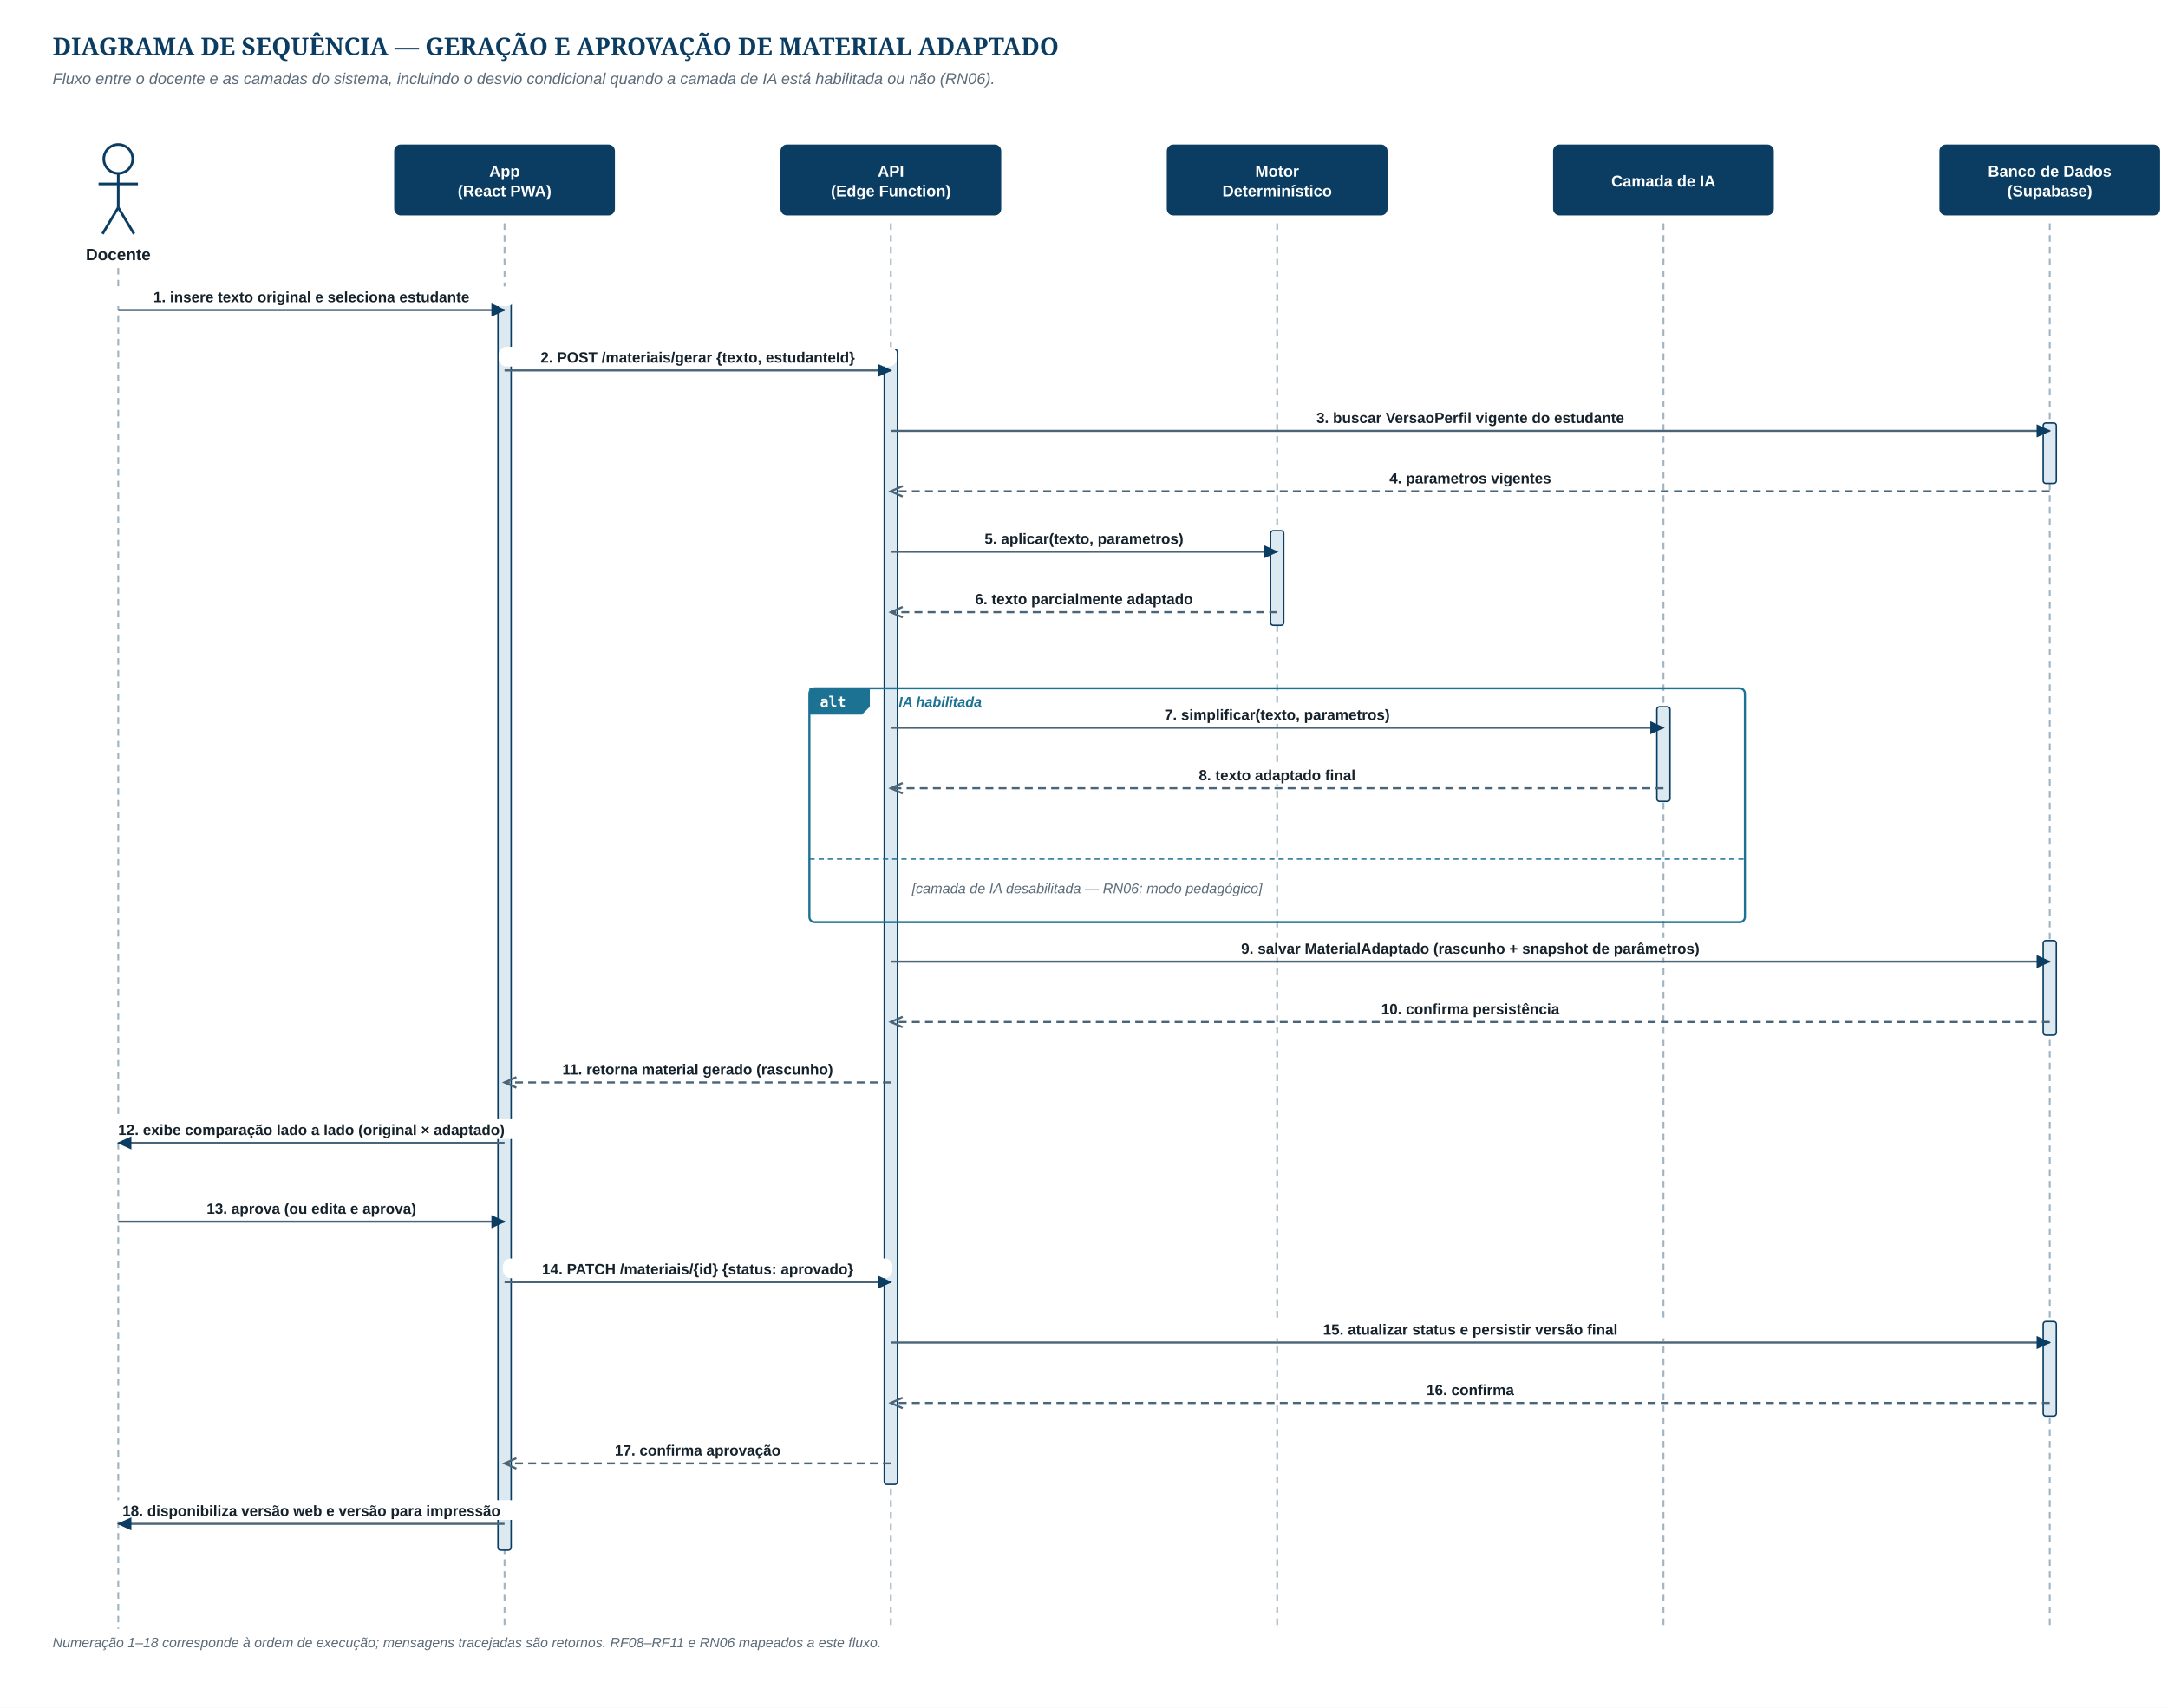
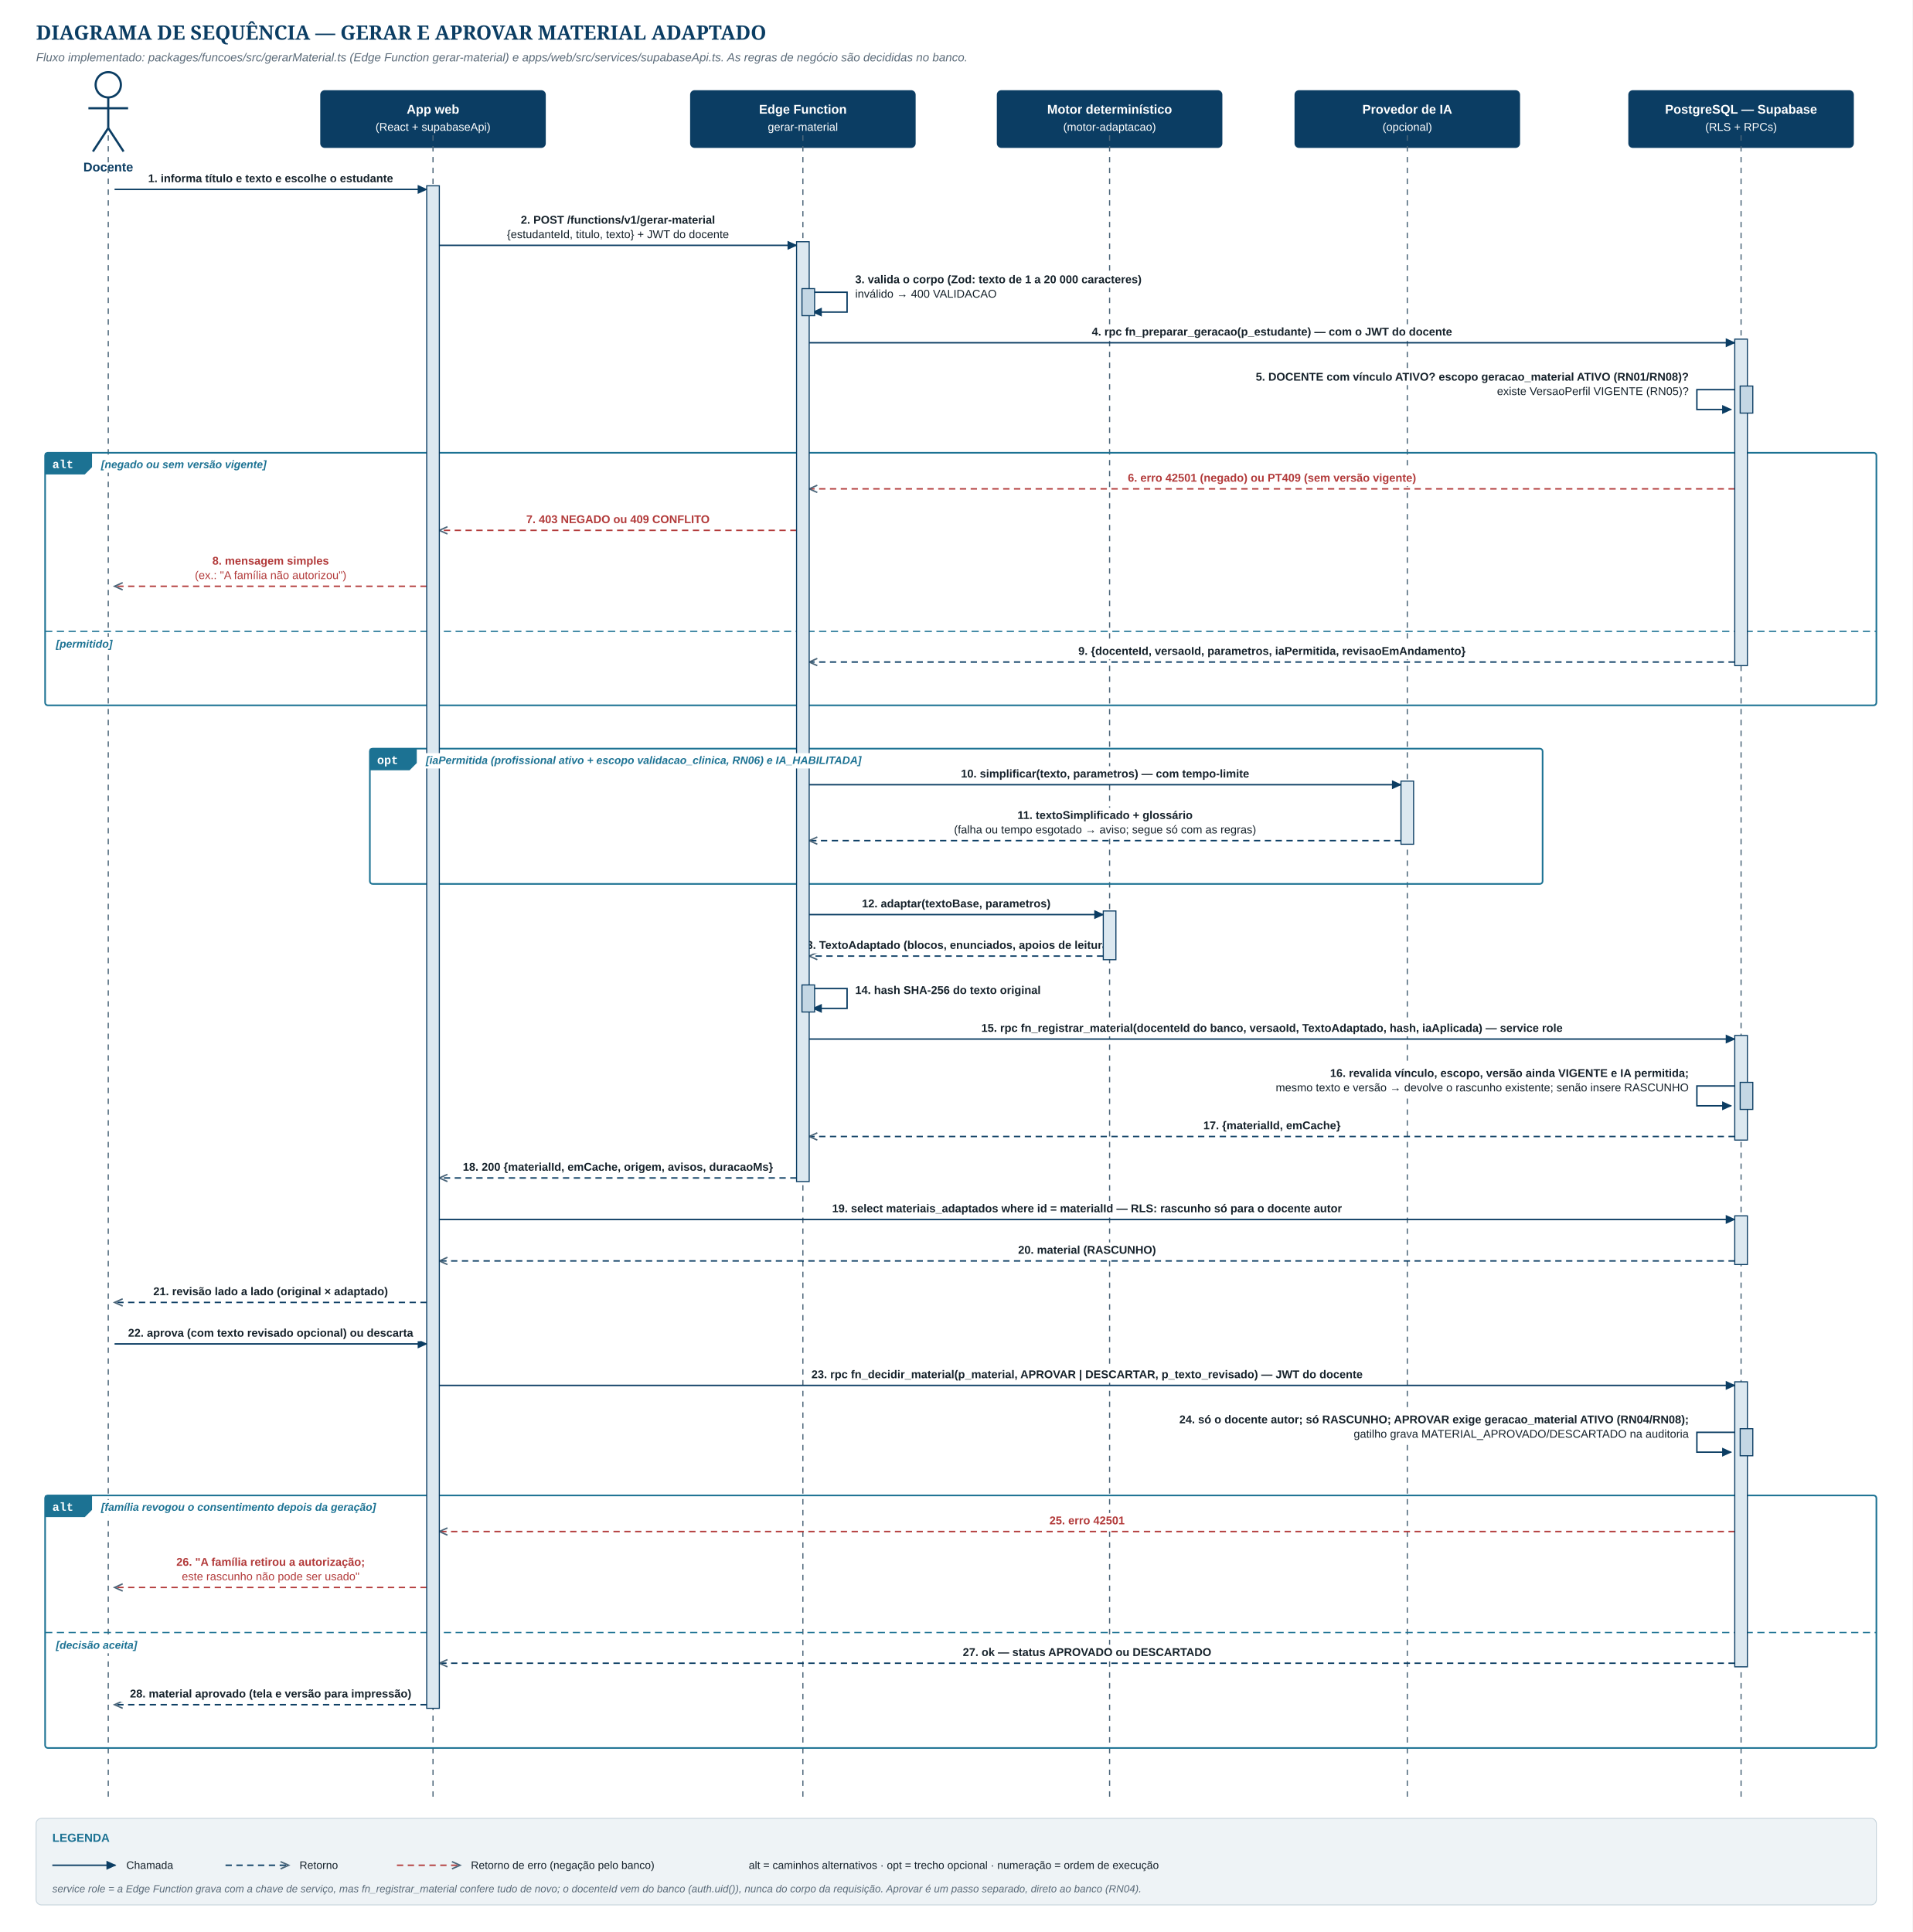
- <svg xmlns="http://www.w3.org/2000/svg" viewBox="0 0 1650 1300" width="1650" height="1300" font-family="Calibri, Arial, sans-serif">
-   <rect x="0" y="0" width="1650" height="1300" fill="#FFFFFF" />
+ <svg xmlns="http://www.w3.org/2000/svg" viewBox="0 0 2120 2142" width="2120" height="2142" font-family="Calibri, Arial, sans-serif">
+   <rect x="0" y="0" width="2120" height="2142" fill="#FFFFFF" />
  <defs>
-     <marker id="arrowOpen" markerWidth="12" markerHeight="10" refX="10" refY="5" orient="auto" markerUnits="userSpaceOnUse">
+     <marker id="setaAberta" markerWidth="12" markerHeight="10" refX="10" refY="5" orient="auto" markerUnits="userSpaceOnUse">
      <path d="M1,1 L10,5 L1,9" fill="none" stroke="#4A6478" stroke-width="1.6" />
    </marker>
-     <marker id="arrowOpenTeal" markerWidth="12" markerHeight="10" refX="10" refY="5" orient="auto" markerUnits="userSpaceOnUse">
+     <marker id="setaAbertaVerde" markerWidth="12" markerHeight="10" refX="10" refY="5" orient="auto" markerUnits="userSpaceOnUse">
      <path d="M1,1 L10,5 L1,9" fill="none" stroke="#1C7293" stroke-width="1.8" />
    </marker>
-     <marker id="arrowFilled" markerWidth="14" markerHeight="12" refX="11" refY="6" orient="auto" markerUnits="userSpaceOnUse">
+     <marker id="setaAbertaLaranja" markerWidth="12" markerHeight="10" refX="10" refY="5" orient="auto" markerUnits="userSpaceOnUse">
+       <path d="M1,1 L10,5 L1,9" fill="none" stroke="#E8A33D" stroke-width="1.8" />
+     </marker>
+     <marker id="setaCheia" markerWidth="14" markerHeight="12" refX="11" refY="6" orient="auto" markerUnits="userSpaceOnUse">
      <path d="M1,1 L12,6 L1,11 Z" fill="#0B3D63" />
    </marker>
-     <marker id="arrowFilledWhite" markerWidth="14" markerHeight="12" refX="11" refY="6" orient="auto" markerUnits="userSpaceOnUse">
-       <path d="M1,1 L12,6 L1,11 Z" fill="#FFFFFF" />
-     </marker>
-     <marker id="diamondFilled" markerWidth="18" markerHeight="12" refX="16" refY="6" orient="auto" markerUnits="userSpaceOnUse">
-       <path d="M1,6 L9,1 L17,6 L9,11 Z" fill="#0B3D63" />
+     <marker id="setaCheiaVermelha" markerWidth="14" markerHeight="12" refX="11" refY="6" orient="auto" markerUnits="userSpaceOnUse">
+       <path d="M1,1 L12,6 L1,11 Z" fill="#B23A3A" />
+     </marker>
+     <marker id="trianguloVazado" markerWidth="18" markerHeight="16" refX="16" refY="8" orient="auto" markerUnits="userSpaceOnUse">
+       <path d="M1,1 L16,8 L1,15 Z" fill="#FFFFFF" stroke="#4A6478" stroke-width="1.6" />
+     </marker>
+     <marker id="losangoCheio" markerWidth="20" markerHeight="12" refX="1" refY="6" orient="auto" markerUnits="userSpaceOnUse">
+       <path d="M1,6 L10,1 L19,6 L10,11 Z" fill="#0B3D63" />
    </marker>
  </defs>
-   <text x="40" y="42" font-size="18.5" fill="#0B3D63" font-weight="bold" font-style="normal" text-anchor="start" font-family="Cambria, Georgia, serif">DIAGRAMA DE SEQUÊNCIA — GERAÇÃO E APROVAÇÃO DE MATERIAL ADAPTADO</text>
-   <text x="40" y="64" font-size="12" fill="#5B6B79" font-weight="normal" font-style="italic" text-anchor="start" font-family="Calibri, Arial, sans-serif">Fluxo entre o docente e as camadas do sistema, incluindo o desvio condicional quando a camada de IA está habilitada ou não (RN06).</text>
-   <line x1="90.0" y1="204" x2="90.0" y2="1240" stroke="#9FB4C2" stroke-width="1.4" stroke-dasharray="5,4" />
-   <line x1="384.0" y1="170" x2="384.0" y2="1240" stroke="#9FB4C2" stroke-width="1.4" stroke-dasharray="5,4" />
-   <line x1="678.0" y1="170" x2="678.0" y2="1240" stroke="#9FB4C2" stroke-width="1.4" stroke-dasharray="5,4" />
-   <line x1="972.0" y1="170" x2="972.0" y2="1240" stroke="#9FB4C2" stroke-width="1.4" stroke-dasharray="5,4" />
-   <line x1="1266.0" y1="170" x2="1266.0" y2="1240" stroke="#9FB4C2" stroke-width="1.4" stroke-dasharray="5,4" />
-   <line x1="1560.0" y1="170" x2="1560.0" y2="1240" stroke="#9FB4C2" stroke-width="1.4" stroke-dasharray="5,4" />
-   <circle cx="90.0" cy="121" r="11" fill="#FFFFFF" stroke="#0B3D63" stroke-width="2" />
-   <line x1="90.0" y1="132" x2="90.0" y2="158" stroke="#0B3D63" stroke-width="2" />
-   <line x1="75.0" y1="140" x2="105.0" y2="140" stroke="#0B3D63" stroke-width="2" />
-   <line x1="90.0" y1="158" x2="78.0" y2="178" stroke="#0B3D63" stroke-width="2" />
-   <line x1="90.0" y1="158" x2="102.0" y2="178" stroke="#0B3D63" stroke-width="2" />
-   <text x="90.0" y="198" font-size="12.5" fill="#16222B" font-weight="bold" font-style="normal" text-anchor="middle" font-family="Calibri, Arial, sans-serif">Docente</text>
-   <rect x="300.0" y="110" width="168" height="54" rx="5" ry="5" fill="#0B3D63" stroke="#0B3D63" stroke-width="0" />
-   <text x="384.0" y="134.5" font-size="12" fill="#FFFFFF" font-weight="bold" font-style="normal" text-anchor="middle" font-family="Calibri, Arial, sans-serif">App</text>
-   <text x="384.0" y="149.5" font-size="12" fill="#FFFFFF" font-weight="bold" font-style="normal" text-anchor="middle" font-family="Calibri, Arial, sans-serif">(React PWA)</text>
-   <rect x="594.0" y="110" width="168" height="54" rx="5" ry="5" fill="#0B3D63" stroke="#0B3D63" stroke-width="0" />
-   <text x="678.0" y="134.5" font-size="12" fill="#FFFFFF" font-weight="bold" font-style="normal" text-anchor="middle" font-family="Calibri, Arial, sans-serif">API</text>
-   <text x="678.0" y="149.5" font-size="12" fill="#FFFFFF" font-weight="bold" font-style="normal" text-anchor="middle" font-family="Calibri, Arial, sans-serif">(Edge Function)</text>
-   <rect x="888.0" y="110" width="168" height="54" rx="5" ry="5" fill="#0B3D63" stroke="#0B3D63" stroke-width="0" />
-   <text x="972.0" y="134.5" font-size="12" fill="#FFFFFF" font-weight="bold" font-style="normal" text-anchor="middle" font-family="Calibri, Arial, sans-serif">Motor</text>
-   <text x="972.0" y="149.5" font-size="12" fill="#FFFFFF" font-weight="bold" font-style="normal" text-anchor="middle" font-family="Calibri, Arial, sans-serif">Determinístico</text>
-   <rect x="1182.0" y="110" width="168" height="54" rx="5" ry="5" fill="#0B3D63" stroke="#0B3D63" stroke-width="0" />
-   <text x="1266.0" y="142.0" font-size="12" fill="#FFFFFF" font-weight="bold" font-style="normal" text-anchor="middle" font-family="Calibri, Arial, sans-serif">Camada de IA</text>
-   <rect x="1476.0" y="110" width="168" height="54" rx="5" ry="5" fill="#0B3D63" stroke="#0B3D63" stroke-width="0" />
-   <text x="1560.0" y="134.5" font-size="12" fill="#FFFFFF" font-weight="bold" font-style="normal" text-anchor="middle" font-family="Calibri, Arial, sans-serif">Banco de Dados</text>
-   <text x="1560.0" y="149.5" font-size="12" fill="#FFFFFF" font-weight="bold" font-style="normal" text-anchor="middle" font-family="Calibri, Arial, sans-serif">(Supabase)</text>
-   <rect x="1555.0" y="322" width="10" height="46" rx="2" ry="2" fill="#DCE9F0" stroke="#0B3D63" stroke-width="1.1" />
-   <rect x="967.0" y="404" width="10" height="72" rx="2" ry="2" fill="#DCE9F0" stroke="#0B3D63" stroke-width="1.1" />
-   <rect x="1261.0" y="538" width="10" height="72" rx="2" ry="2" fill="#DCE9F0" stroke="#0B3D63" stroke-width="1.1" />
-   <rect x="1555.0" y="716" width="10" height="72" rx="2" ry="2" fill="#DCE9F0" stroke="#0B3D63" stroke-width="1.1" />
-   <rect x="1555.0" y="1006" width="10" height="72" rx="2" ry="2" fill="#DCE9F0" stroke="#0B3D63" stroke-width="1.1" />
-   <rect x="379.0" y="220" width="10" height="960" rx="2" ry="2" fill="#DCE9F0" stroke="#0B3D63" stroke-width="1.1" />
-   <rect x="673.0" y="266" width="10" height="864" rx="2" ry="2" fill="#DCE9F0" stroke="#0B3D63" stroke-width="1.1" />
-   <rect x="82.2" y="218" width="309.6" height="15" rx="6" ry="6" fill="#FFFFFF" stroke="none" stroke-width="0" />
-   <text x="237.0" y="230" font-size="11.3" fill="#16222B" font-weight="bold" font-style="normal" text-anchor="middle" font-family="Calibri, Arial, sans-serif">1. insere texto original e seleciona estudante</text>
-   <line x1="90.0" y1="236" x2="384.0" y2="236" stroke="#4A6478" stroke-width="1.6" marker-end="url(#arrowFilled)" />
-   <rect x="379.5" y="264" width="303.0" height="15" rx="6" ry="6" fill="#FFFFFF" stroke="none" stroke-width="0" />
-   <text x="531.0" y="276" font-size="11.3" fill="#16222B" font-weight="bold" font-style="normal" text-anchor="middle" font-family="Calibri, Arial, sans-serif">2. POST /materiais/gerar {texto, estudanteId}</text>
-   <line x1="384.0" y1="282" x2="678.0" y2="282" stroke="#4A6478" stroke-width="1.6" marker-end="url(#arrowFilled)" />
-   <rect x="974.1" y="310" width="289.8" height="15" rx="6" ry="6" fill="#FFFFFF" stroke="none" stroke-width="0" />
-   <text x="1119.0" y="322" font-size="11.3" fill="#16222B" font-weight="bold" font-style="normal" text-anchor="middle" font-family="Calibri, Arial, sans-serif">3. buscar VersaoPerfil vigente do estudante</text>
-   <line x1="678.0" y1="328" x2="1560.0" y2="328" stroke="#4A6478" stroke-width="1.6" marker-end="url(#arrowFilled)" />
-   <rect x="1043.4" y="356" width="151.2" height="15" rx="6" ry="6" fill="#FFFFFF" stroke="none" stroke-width="0" />
-   <text x="1119.0" y="368" font-size="11.3" fill="#16222B" font-weight="bold" font-style="normal" text-anchor="middle" font-family="Calibri, Arial, sans-serif">4. parametros vigentes</text>
-   <line x1="1560.0" y1="374" x2="678.0" y2="374" stroke="#4A6478" stroke-width="1.6" stroke-dasharray="6,4" marker-end="url(#arrowOpen)" />
-   <rect x="726.3" y="402" width="197.4" height="15" rx="6" ry="6" fill="#FFFFFF" stroke="none" stroke-width="0" />
-   <text x="825.0" y="414" font-size="11.3" fill="#16222B" font-weight="bold" font-style="normal" text-anchor="middle" font-family="Calibri, Arial, sans-serif">5. aplicar(texto, parametros)</text>
-   <line x1="678.0" y1="420" x2="972.0" y2="420" stroke="#4A6478" stroke-width="1.6" marker-end="url(#arrowFilled)" />
-   <rect x="723.0" y="448" width="204.0" height="15" rx="6" ry="6" fill="#FFFFFF" stroke="none" stroke-width="0" />
-   <text x="825.0" y="460" font-size="11.3" fill="#16222B" font-weight="bold" font-style="normal" text-anchor="middle" font-family="Calibri, Arial, sans-serif">6. texto parcialmente adaptado</text>
-   <line x1="972.0" y1="466" x2="678.0" y2="466" stroke="#4A6478" stroke-width="1.6" stroke-dasharray="6,4" marker-end="url(#arrowOpen)" />
-   <rect x="860.1" y="536" width="223.8" height="15" rx="6" ry="6" fill="#FFFFFF" stroke="none" stroke-width="0" />
-   <text x="972.0" y="548" font-size="11.3" fill="#16222B" font-weight="bold" font-style="normal" text-anchor="middle" font-family="Calibri, Arial, sans-serif">7. simplificar(texto, parametros)</text>
-   <line x1="678.0" y1="554" x2="1266.0" y2="554" stroke="#4A6478" stroke-width="1.6" marker-end="url(#arrowFilled)" />
-   <rect x="893.1" y="582" width="157.8" height="15" rx="6" ry="6" fill="#FFFFFF" stroke="none" stroke-width="0" />
-   <text x="972.0" y="594" font-size="11.3" fill="#16222B" font-weight="bold" font-style="normal" text-anchor="middle" font-family="Calibri, Arial, sans-serif">8. texto adaptado final</text>
-   <line x1="1266.0" y1="600" x2="678.0" y2="600" stroke="#4A6478" stroke-width="1.6" stroke-dasharray="6,4" marker-end="url(#arrowOpen)" />
-   <text x="694.0" y="680" font-size="10.7" fill="#5B6B79" font-weight="normal" font-style="italic" text-anchor="start" font-family="Calibri, Arial, sans-serif">[camada de IA desabilitada — RN06: modo pedagógico]</text>
-   <rect x="911.4" y="714" width="415.2" height="15" rx="6" ry="6" fill="#FFFFFF" stroke="none" stroke-width="0" />
-   <text x="1119.0" y="726" font-size="11.3" fill="#16222B" font-weight="bold" font-style="normal" text-anchor="middle" font-family="Calibri, Arial, sans-serif">9. salvar MaterialAdaptado (rascunho + snapshot de parâmetros)</text>
-   <line x1="678.0" y1="732" x2="1560.0" y2="732" stroke="#4A6478" stroke-width="1.6" marker-end="url(#arrowFilled)" />
-   <rect x="1033.5" y="760" width="171.0" height="15" rx="6" ry="6" fill="#FFFFFF" stroke="none" stroke-width="0" />
-   <text x="1119.0" y="772" font-size="11.3" fill="#16222B" font-weight="bold" font-style="normal" text-anchor="middle" font-family="Calibri, Arial, sans-serif">10. confirma persistência</text>
-   <line x1="1560.0" y1="778" x2="678.0" y2="778" stroke="#4A6478" stroke-width="1.6" stroke-dasharray="6,4" marker-end="url(#arrowOpen)" />
-   <rect x="402.6" y="806" width="256.8" height="15" rx="6" ry="6" fill="#FFFFFF" stroke="none" stroke-width="0" />
-   <text x="531.0" y="818" font-size="11.3" fill="#16222B" font-weight="bold" font-style="normal" text-anchor="middle" font-family="Calibri, Arial, sans-serif">11. retorna material gerado (rascunho)</text>
-   <line x1="678.0" y1="824" x2="384.0" y2="824" stroke="#4A6478" stroke-width="1.6" stroke-dasharray="6,4" marker-end="url(#arrowOpen)" />
-   <rect x="55.8" y="852" width="362.4" height="15" rx="6" ry="6" fill="#FFFFFF" stroke="none" stroke-width="0" />
-   <text x="237.0" y="864" font-size="11.3" fill="#16222B" font-weight="bold" font-style="normal" text-anchor="middle" font-family="Calibri, Arial, sans-serif">12. exibe comparação lado a lado (original × adaptado)</text>
-   <line x1="384.0" y1="870" x2="90.0" y2="870" stroke="#4A6478" stroke-width="1.6" marker-end="url(#arrowFilled)" />
-   <rect x="135.0" y="912" width="204.0" height="15" rx="6" ry="6" fill="#FFFFFF" stroke="none" stroke-width="0" />
-   <text x="237.0" y="924" font-size="11.3" fill="#16222B" font-weight="bold" font-style="normal" text-anchor="middle" font-family="Calibri, Arial, sans-serif">13. aprova (ou edita e aprova)</text>
-   <line x1="90.0" y1="930" x2="384.0" y2="930" stroke="#4A6478" stroke-width="1.6" marker-end="url(#arrowFilled)" />
-   <rect x="382.8" y="958" width="296.4" height="15" rx="6" ry="6" fill="#FFFFFF" stroke="none" stroke-width="0" />
-   <text x="531.0" y="970" font-size="11.3" fill="#16222B" font-weight="bold" font-style="normal" text-anchor="middle" font-family="Calibri, Arial, sans-serif">14. PATCH /materiais/{id} {status: aprovado}</text>
-   <line x1="384.0" y1="976" x2="678.0" y2="976" stroke="#4A6478" stroke-width="1.6" marker-end="url(#arrowFilled)" />
-   <rect x="967.5" y="1004" width="303.0" height="15" rx="6" ry="6" fill="#FFFFFF" stroke="none" stroke-width="0" />
-   <text x="1119.0" y="1016" font-size="11.3" fill="#16222B" font-weight="bold" font-style="normal" text-anchor="middle" font-family="Calibri, Arial, sans-serif">15. atualizar status e persistir versão final</text>
-   <line x1="678.0" y1="1022" x2="1560.0" y2="1022" stroke="#4A6478" stroke-width="1.6" marker-end="url(#arrowFilled)" />
-   <rect x="1076.4" y="1050" width="85.2" height="15" rx="6" ry="6" fill="#FFFFFF" stroke="none" stroke-width="0" />
-   <text x="1119.0" y="1062" font-size="11.3" fill="#16222B" font-weight="bold" font-style="normal" text-anchor="middle" font-family="Calibri, Arial, sans-serif">16. confirma</text>
-   <line x1="1560.0" y1="1068" x2="678.0" y2="1068" stroke="#4A6478" stroke-width="1.6" stroke-dasharray="6,4" marker-end="url(#arrowOpen)" />
-   <rect x="455.4" y="1096" width="151.2" height="15" rx="6" ry="6" fill="#FFFFFF" stroke="none" stroke-width="0" />
-   <text x="531.0" y="1108" font-size="11.3" fill="#16222B" font-weight="bold" font-style="normal" text-anchor="middle" font-family="Calibri, Arial, sans-serif">17. confirma aprovação</text>
-   <line x1="678.0" y1="1114" x2="384.0" y2="1114" stroke="#4A6478" stroke-width="1.6" stroke-dasharray="6,4" marker-end="url(#arrowOpen)" />
-   <rect x="62.4" y="1142" width="349.2" height="15" rx="6" ry="6" fill="#FFFFFF" stroke="none" stroke-width="0" />
-   <text x="237.0" y="1154" font-size="11.3" fill="#16222B" font-weight="bold" font-style="normal" text-anchor="middle" font-family="Calibri, Arial, sans-serif">18. disponibiliza versão web e versão para impressão</text>
-   <line x1="384.0" y1="1160" x2="90.0" y2="1160" stroke="#4A6478" stroke-width="1.6" marker-end="url(#arrowFilled)" />
-   <rect x="616.0" y="524" width="712.0" height="178" rx="4" ry="4" fill="none" stroke="#1C7293" stroke-width="1.6" />
-   <path d="M616.0,524 h46 v14 l-6,6 h-40 Z" fill="#1C7293" />
-   <text x="624.0" y="538" font-size="11" fill="#FFFFFF" font-weight="bold" font-style="normal" text-anchor="start" font-family="Consolas, monospace">alt</text>
-   <text x="684.0" y="538" font-size="10.7" fill="#1C7293" font-weight="bold" font-style="italic" text-anchor="start" font-family="Calibri, Arial, sans-serif">IA habilitada</text>
-   <line x1="616.0" y1="654" x2="1328.0" y2="654" stroke="#1C7293" stroke-width="1" stroke-dasharray="4,3" />
-   <text x="40" y="1254" font-size="10.5" fill="#5B6B79" font-weight="normal" font-style="italic" text-anchor="start" font-family="Calibri, Arial, sans-serif">Numeração 1–18 corresponde à ordem de execução; mensagens tracejadas são retornos. RF08–RF11 e RN06 mapeados a este fluxo.</text>
+   <text x="40" y="44" font-size="22" fill="#0B3D63" font-weight="bold" font-style="normal" text-anchor="start" font-family="Cambria, Georgia, serif">DIAGRAMA DE SEQUÊNCIA — GERAR E APROVAR MATERIAL ADAPTADO</text>
+   <text x="40" y="68" font-size="13" fill="#5B6B79" font-weight="normal" font-style="italic" text-anchor="start" font-family="Calibri, Arial, sans-serif">Fluxo implementado: packages/funcoes/src/gerarMaterial.ts (Edge Function gerar-material) e apps/web/src/services/supabaseApi.ts. As regras de negócio são decididas no banco.</text>
+   <g stroke="#0B3D63" stroke-width="2.4" fill="none">
+     <circle cx="120" cy="94" r="14" fill="#FFFFFF" />
+     <line x1="120" y1="108" x2="120" y2="142" />
+     <line x1="98" y1="120" x2="142" y2="120" />
+     <line x1="120" y1="142" x2="103" y2="168" />
+     <line x1="120" y1="142" x2="137" y2="168" />
+   </g>
+   <text x="120" y="190" font-size="14" fill="#0B3D63" font-weight="bold" font-style="normal" text-anchor="middle" font-family="Calibri, Arial, sans-serif">Docente</text>
+   <rect x="355" y="100" width="250" height="64" rx="5" fill="#0B3D63" />
+   <text x="480" y="126" font-size="14" fill="#FFFFFF" font-weight="bold" font-style="normal" text-anchor="middle" font-family="Calibri, Arial, sans-serif">App web</text>
+   <text x="480" y="145" font-size="12.5" fill="#FFFFFF" font-weight="normal" font-style="normal" text-anchor="middle" font-family="Calibri, Arial, sans-serif">(React + supabaseApi)</text>
+   <rect x="765" y="100" width="250" height="64" rx="5" fill="#0B3D63" />
+   <text x="890" y="126" font-size="14" fill="#FFFFFF" font-weight="bold" font-style="normal" text-anchor="middle" font-family="Calibri, Arial, sans-serif">Edge Function</text>
+   <text x="890" y="145" font-size="12.5" fill="#FFFFFF" font-weight="normal" font-style="normal" text-anchor="middle" font-family="Calibri, Arial, sans-serif">gerar-material</text>
+   <rect x="1105" y="100" width="250" height="64" rx="5" fill="#0B3D63" />
+   <text x="1230" y="126" font-size="14" fill="#FFFFFF" font-weight="bold" font-style="normal" text-anchor="middle" font-family="Calibri, Arial, sans-serif">Motor determinístico</text>
+   <text x="1230" y="145" font-size="12.5" fill="#FFFFFF" font-weight="normal" font-style="normal" text-anchor="middle" font-family="Calibri, Arial, sans-serif">(motor-adaptacao)</text>
+   <rect x="1435" y="100" width="250" height="64" rx="5" fill="#0B3D63" />
+   <text x="1560" y="126" font-size="14" fill="#FFFFFF" font-weight="bold" font-style="normal" text-anchor="middle" font-family="Calibri, Arial, sans-serif">Provedor de IA</text>
+   <text x="1560" y="145" font-size="12.5" fill="#FFFFFF" font-weight="normal" font-style="normal" text-anchor="middle" font-family="Calibri, Arial, sans-serif">(opcional)</text>
+   <rect x="1805" y="100" width="250" height="64" rx="5" fill="#0B3D63" />
+   <text x="1930" y="126" font-size="14" fill="#FFFFFF" font-weight="bold" font-style="normal" text-anchor="middle" font-family="Calibri, Arial, sans-serif">PostgreSQL — Supabase</text>
+   <text x="1930" y="145" font-size="12.5" fill="#FFFFFF" font-weight="normal" font-style="normal" text-anchor="middle" font-family="Calibri, Arial, sans-serif">(RLS + RPCs)</text>
+   <line x1="120" y1="150" x2="120" y2="1992" stroke="#4A6478" stroke-width="1.3" stroke-dasharray="6 6" />
+   <line x1="480" y1="150" x2="480" y2="1992" stroke="#4A6478" stroke-width="1.3" stroke-dasharray="6 6" />
+   <line x1="890" y1="150" x2="890" y2="1992" stroke="#4A6478" stroke-width="1.3" stroke-dasharray="6 6" />
+   <line x1="1230" y1="150" x2="1230" y2="1992" stroke="#4A6478" stroke-width="1.3" stroke-dasharray="6 6" />
+   <line x1="1560" y1="150" x2="1560" y2="1992" stroke="#4A6478" stroke-width="1.3" stroke-dasharray="6 6" />
+   <line x1="1930" y1="150" x2="1930" y2="1992" stroke="#4A6478" stroke-width="1.3" stroke-dasharray="6 6" />
+   <rect x="50" y="502" width="2030" height="280" rx="3" fill="none" stroke="#1C7293" stroke-width="1.8" />
+   <line x1="50" y1="700" x2="2080" y2="700" stroke="#1C7293" stroke-width="1.4" stroke-dasharray="8 5" />
+   <rect x="410" y="830" width="1300" height="150" rx="3" fill="none" stroke="#1C7293" stroke-width="1.8" />
+   <rect x="50" y="1658" width="2030" height="280" rx="3" fill="none" stroke="#1C7293" stroke-width="1.8" />
+   <line x1="50" y1="1810" x2="2080" y2="1810" stroke="#1C7293" stroke-width="1.4" stroke-dasharray="8 5" />
+   <line x1="127" y1="210" x2="473" y2="210" stroke="#0B3D63" stroke-width="1.6" marker-end="url(#setaCheia)" />
+   <rect x="149.125" y="189.5" width="301.75" height="17.5" fill="#FFFFFF" />
+   <text x="300" y="202" font-size="12.5" fill="#16222B" font-weight="bold" font-style="normal" text-anchor="middle" font-family="Calibri, Arial, sans-serif">1. informa título e texto e escolhe o estudante</text>
+   <line x1="487" y1="272" x2="883" y2="272" stroke="#0B3D63" stroke-width="1.6" marker-end="url(#setaCheia)" />
+   <rect x="568.5" y="235.5" width="233" height="17.5" fill="#FFFFFF" />
+   <text x="685" y="248" font-size="12.5" fill="#16222B" font-weight="bold" font-style="normal" text-anchor="middle" font-family="Calibri, Arial, sans-serif">2. POST /functions/v1/gerar-material</text>
+   <rect x="540.375" y="251.5" width="289.25" height="17.5" fill="#FFFFFF" />
+   <text x="685" y="264" font-size="12.5" fill="#16222B" font-weight="normal" font-style="normal" text-anchor="middle" font-family="Calibri, Arial, sans-serif">{estudanteId, titulo, texto} + JWT do docente</text>
+   <path d="M897,324 h42 v22 h-38" fill="none" stroke="#0B3D63" stroke-width="1.6" marker-end="url(#setaCheia)" />
+   <rect x="944" y="301.5" width="351.75" height="17.5" fill="#FFFFFF" />
+   <text x="948" y="314" font-size="12.5" fill="#16222B" font-weight="bold" font-style="normal" text-anchor="start" font-family="Calibri, Arial, sans-serif">3. valida o corpo (Zod: texto de 1 a 20 000 caracteres)</text>
+   <rect x="944" y="317.5" width="158" height="17.5" fill="#FFFFFF" />
+   <text x="948" y="330" font-size="12.5" fill="#16222B" font-weight="normal" font-style="normal" text-anchor="start" font-family="Calibri, Arial, sans-serif">inválido → 400 VALIDACAO</text>
+   <line x1="897" y1="380" x2="1923" y2="380" stroke="#0B3D63" stroke-width="1.6" marker-end="url(#setaCheia)" />
+   <rect x="1212.25" y="359.5" width="395.5" height="17.5" fill="#FFFFFF" />
+   <text x="1410" y="372" font-size="12.5" fill="#16222B" font-weight="bold" font-style="normal" text-anchor="middle" font-family="Calibri, Arial, sans-serif">4. rpc fn_preparar_geracao(p_estudante) — com o JWT do docente</text>
+   <path d="M1923,432 h-42 v22 h38" fill="none" stroke="#0B3D63" stroke-width="1.6" marker-end="url(#setaCheia)" />
+   <rect x="1414" y="409.5" width="458" height="17.5" fill="#FFFFFF" />
+   <text x="1872" y="422" font-size="12.5" fill="#16222B" font-weight="bold" font-style="normal" text-anchor="end" font-family="Calibri, Arial, sans-serif">5. DOCENTE com vínculo ATIVO? escopo geracao_material ATIVO (RN01/RN08)?</text>
+   <rect x="1645.25" y="425.5" width="226.75" height="17.5" fill="#FFFFFF" />
+   <text x="1872" y="438" font-size="12.5" fill="#16222B" font-weight="normal" font-style="normal" text-anchor="end" font-family="Calibri, Arial, sans-serif">existe VersaoPerfil VIGENTE (RN05)?</text>
+   <line x1="1923" y1="542" x2="897" y2="542" stroke="#B23A3A" stroke-width="1.6" stroke-dasharray="7 5" marker-end="url(#setaAberta)" />
+   <rect x="1243.5" y="521.5" width="333" height="17.5" fill="#FFFFFF" />
+   <text x="1410" y="534" font-size="12.5" fill="#B23A3A" font-weight="bold" font-style="normal" text-anchor="middle" font-family="Calibri, Arial, sans-serif">6. erro 42501 (negado) ou PT409 (sem versão vigente)</text>
+   <line x1="883" y1="588" x2="487" y2="588" stroke="#B23A3A" stroke-width="1.6" stroke-dasharray="7 5" marker-end="url(#setaAberta)" />
+   <rect x="590.375" y="567.5" width="189.25" height="17.5" fill="#FFFFFF" />
+   <text x="685" y="580" font-size="12.5" fill="#B23A3A" font-weight="bold" font-style="normal" text-anchor="middle" font-family="Calibri, Arial, sans-serif">7. 403 NEGADO ou 409 CONFLITO</text>
+   <line x1="473" y1="650" x2="127" y2="650" stroke="#B23A3A" stroke-width="1.6" stroke-dasharray="7 5" marker-end="url(#setaAberta)" />
+   <rect x="236.625" y="613.5" width="126.75" height="17.5" fill="#FFFFFF" />
+   <text x="300" y="626" font-size="12.5" fill="#B23A3A" font-weight="bold" font-style="normal" text-anchor="middle" font-family="Calibri, Arial, sans-serif">8. mensagem simples</text>
+   <rect x="196" y="629.5" width="208" height="17.5" fill="#FFFFFF" />
+   <text x="300" y="642" font-size="12.5" fill="#B23A3A" font-weight="normal" font-style="normal" text-anchor="middle" font-family="Calibri, Arial, sans-serif">(ex.: "A família não autorizou")</text>
+   <line x1="1923" y1="734" x2="897" y2="734" stroke="#0B3D63" stroke-width="1.6" stroke-dasharray="7 5" marker-end="url(#setaAberta)" />
+   <rect x="1190.375" y="713.5" width="439.25" height="17.5" fill="#FFFFFF" />
+   <text x="1410" y="726" font-size="12.5" fill="#16222B" font-weight="bold" font-style="normal" text-anchor="middle" font-family="Calibri, Arial, sans-serif">9. {docenteId, versaoId, parametros, iaPermitida, revisaoEmAndamento}</text>
+   <line x1="897" y1="870" x2="1553" y2="870" stroke="#0B3D63" stroke-width="1.6" marker-end="url(#setaCheia)" />
+   <rect x="1055.375" y="849.5" width="339.25" height="17.5" fill="#FFFFFF" />
+   <text x="1225" y="862" font-size="12.5" fill="#16222B" font-weight="bold" font-style="normal" text-anchor="middle" font-family="Calibri, Arial, sans-serif">10. simplificar(texto, parametros) — com tempo-limite</text>
+   <line x1="1553" y1="932" x2="897" y2="932" stroke="#0B3D63" stroke-width="1.6" stroke-dasharray="7 5" marker-end="url(#setaAberta)" />
+   <rect x="1117.875" y="895.5" width="214.25" height="17.5" fill="#FFFFFF" />
+   <text x="1225" y="908" font-size="12.5" fill="#16222B" font-weight="bold" font-style="normal" text-anchor="middle" font-family="Calibri, Arial, sans-serif">11. textoSimplificado + glossário</text>
+   <rect x="1042.875" y="911.5" width="364.25" height="17.5" fill="#FFFFFF" />
+   <text x="1225" y="924" font-size="12.5" fill="#16222B" font-weight="normal" font-style="normal" text-anchor="middle" font-family="Calibri, Arial, sans-serif">(falha ou tempo esgotado → aviso; segue só com as regras)</text>
+   <line x1="897" y1="1014" x2="1223" y2="1014" stroke="#0B3D63" stroke-width="1.6" marker-end="url(#setaCheia)" />
+   <rect x="949.75" y="993.5" width="220.5" height="17.5" fill="#FFFFFF" />
+   <text x="1060" y="1006" font-size="12.5" fill="#16222B" font-weight="bold" font-style="normal" text-anchor="middle" font-family="Calibri, Arial, sans-serif">12. adaptar(textoBase, parametros)</text>
+   <line x1="1223" y1="1060" x2="897" y2="1060" stroke="#0B3D63" stroke-width="1.6" stroke-dasharray="7 5" marker-end="url(#setaAberta)" />
+   <rect x="877.875" y="1039.5" width="364.25" height="17.5" fill="#FFFFFF" />
+   <text x="1060" y="1052" font-size="12.5" fill="#16222B" font-weight="bold" font-style="normal" text-anchor="middle" font-family="Calibri, Arial, sans-serif">13. TextoAdaptado (blocos, enunciados, apoios de leitura)</text>
+   <path d="M897,1096 h42 v22 h-38" fill="none" stroke="#0B3D63" stroke-width="1.6" marker-end="url(#setaCheia)" />
+   <rect x="944" y="1089.5" width="220.5" height="17.5" fill="#FFFFFF" />
+   <text x="948" y="1102" font-size="12.5" fill="#16222B" font-weight="bold" font-style="normal" text-anchor="start" font-family="Calibri, Arial, sans-serif">14. hash SHA-256 do texto original</text>
+   <line x1="897" y1="1152" x2="1923" y2="1152" stroke="#0B3D63" stroke-width="1.6" marker-end="url(#setaCheia)" />
+   <rect x="1071.625" y="1131.5" width="676.75" height="17.5" fill="#FFFFFF" />
+   <text x="1410" y="1144" font-size="12.5" fill="#16222B" font-weight="bold" font-style="normal" text-anchor="middle" font-family="Calibri, Arial, sans-serif">15. rpc fn_registrar_material(docenteId do banco, versaoId, TextoAdaptado, hash, iaAplicada) — service role</text>
+   <path d="M1923,1204 h-42 v22 h38" fill="none" stroke="#0B3D63" stroke-width="1.6" marker-end="url(#setaCheia)" />
+   <rect x="1451.5" y="1181.5" width="420.5" height="17.5" fill="#FFFFFF" />
+   <text x="1872" y="1194" font-size="12.5" fill="#16222B" font-weight="bold" font-style="normal" text-anchor="end" font-family="Calibri, Arial, sans-serif">16. revalida vínculo, escopo, versão ainda VIGENTE e IA permitida;</text>
+   <rect x="1401.5" y="1197.5" width="470.5" height="17.5" fill="#FFFFFF" />
+   <text x="1872" y="1210" font-size="12.5" fill="#16222B" font-weight="normal" font-style="normal" text-anchor="end" font-family="Calibri, Arial, sans-serif">mesmo texto e versão → devolve o rascunho existente; senão insere RASCUNHO</text>
+   <line x1="1923" y1="1260" x2="897" y2="1260" stroke="#0B3D63" stroke-width="1.6" stroke-dasharray="7 5" marker-end="url(#setaAberta)" />
+   <rect x="1327.875" y="1239.5" width="164.25" height="17.5" fill="#FFFFFF" />
+   <text x="1410" y="1252" font-size="12.5" fill="#16222B" font-weight="bold" font-style="normal" text-anchor="middle" font-family="Calibri, Arial, sans-serif">17. {materialId, emCache}</text>
+   <line x1="883" y1="1306" x2="487" y2="1306" stroke="#0B3D63" stroke-width="1.6" stroke-dasharray="7 5" marker-end="url(#setaAberta)" />
+   <rect x="506" y="1285.5" width="358" height="17.5" fill="#FFFFFF" />
+   <text x="685" y="1298" font-size="12.5" fill="#16222B" font-weight="bold" font-style="normal" text-anchor="middle" font-family="Calibri, Arial, sans-serif">18. 200 {materialId, emCache, origem, avisos, duracaoMs}</text>
+   <line x1="487" y1="1352" x2="1923" y2="1352" stroke="#0B3D63" stroke-width="1.6" marker-end="url(#setaCheia)" />
+   <rect x="913.5" y="1331.5" width="583" height="17.5" fill="#FFFFFF" />
+   <text x="1205" y="1344" font-size="12.5" fill="#16222B" font-weight="bold" font-style="normal" text-anchor="middle" font-family="Calibri, Arial, sans-serif">19. select materiais_adaptados where id = materialId — RLS: rascunho só para o docente autor</text>
+   <line x1="1923" y1="1398" x2="487" y2="1398" stroke="#0B3D63" stroke-width="1.6" stroke-dasharray="7 5" marker-end="url(#setaAberta)" />
+   <rect x="1129.125" y="1377.5" width="151.75" height="17.5" fill="#FFFFFF" />
+   <text x="1205" y="1390" font-size="12.5" fill="#16222B" font-weight="bold" font-style="normal" text-anchor="middle" font-family="Calibri, Arial, sans-serif">20. material (RASCUNHO)</text>
+   <line x1="473" y1="1444" x2="127" y2="1444" stroke="#0B3D63" stroke-width="1.6" stroke-dasharray="7 5" marker-end="url(#setaAberta)" />
+   <rect x="155.375" y="1423.5" width="289.25" height="17.5" fill="#FFFFFF" />
+   <text x="300" y="1436" font-size="12.5" fill="#16222B" font-weight="bold" font-style="normal" text-anchor="middle" font-family="Calibri, Arial, sans-serif">21. revisão lado a lado (original × adaptado)</text>
+   <line x1="127" y1="1490" x2="473" y2="1490" stroke="#0B3D63" stroke-width="1.6" marker-end="url(#setaCheia)" />
+   <rect x="133.5" y="1469.5" width="333" height="17.5" fill="#FFFFFF" />
+   <text x="300" y="1482" font-size="12.5" fill="#16222B" font-weight="bold" font-style="normal" text-anchor="middle" font-family="Calibri, Arial, sans-serif">22. aprova (com texto revisado opcional) ou descarta</text>
+   <line x1="487" y1="1536" x2="1923" y2="1536" stroke="#0B3D63" stroke-width="1.6" marker-end="url(#setaCheia)" />
+   <rect x="904.125" y="1515.5" width="601.75" height="17.5" fill="#FFFFFF" />
+   <text x="1205" y="1528" font-size="12.5" fill="#16222B" font-weight="bold" font-style="normal" text-anchor="middle" font-family="Calibri, Arial, sans-serif">23. rpc fn_decidir_material(p_material, APROVAR | DESCARTAR, p_texto_revisado) — JWT do docente</text>
+   <path d="M1923,1588 h-42 v22 h38" fill="none" stroke="#0B3D63" stroke-width="1.6" marker-end="url(#setaCheia)" />
+   <rect x="1326.5" y="1565.5" width="545.5" height="17.5" fill="#FFFFFF" />
+   <text x="1872" y="1578" font-size="12.5" fill="#16222B" font-weight="bold" font-style="normal" text-anchor="end" font-family="Calibri, Arial, sans-serif">24. só o docente autor; só RASCUNHO; APROVAR exige geracao_material ATIVO (RN04/RN08);</text>
+   <rect x="1520.25" y="1581.5" width="351.75" height="17.5" fill="#FFFFFF" />
+   <text x="1872" y="1594" font-size="12.5" fill="#16222B" font-weight="normal" font-style="normal" text-anchor="end" font-family="Calibri, Arial, sans-serif">gatilho grava MATERIAL_APROVADO/DESCARTADO na auditoria</text>
+   <line x1="1923" y1="1698" x2="487" y2="1698" stroke="#B23A3A" stroke-width="1.6" stroke-dasharray="7 5" marker-end="url(#setaAberta)" />
+   <rect x="1157.25" y="1677.5" width="95.5" height="17.5" fill="#FFFFFF" />
+   <text x="1205" y="1690" font-size="12.5" fill="#B23A3A" font-weight="bold" font-style="normal" text-anchor="middle" font-family="Calibri, Arial, sans-serif">25. erro 42501</text>
+   <line x1="473" y1="1760" x2="127" y2="1760" stroke="#B23A3A" stroke-width="1.6" stroke-dasharray="7 5" marker-end="url(#setaAberta)" />
+   <rect x="180.375" y="1723.5" width="239.25" height="17.5" fill="#FFFFFF" />
+   <text x="300" y="1736" font-size="12.5" fill="#B23A3A" font-weight="bold" font-style="normal" text-anchor="middle" font-family="Calibri, Arial, sans-serif">26. "A família retirou a autorização;</text>
+   <rect x="192.875" y="1739.5" width="214.25" height="17.5" fill="#FFFFFF" />
+   <text x="300" y="1752" font-size="12.5" fill="#B23A3A" font-weight="normal" font-style="normal" text-anchor="middle" font-family="Calibri, Arial, sans-serif">este rascunho não pode ser usado"</text>
+   <line x1="1923" y1="1844" x2="487" y2="1844" stroke="#0B3D63" stroke-width="1.6" stroke-dasharray="7 5" marker-end="url(#setaAberta)" />
+   <rect x="1082.25" y="1823.5" width="245.5" height="17.5" fill="#FFFFFF" />
+   <text x="1205" y="1836" font-size="12.5" fill="#16222B" font-weight="bold" font-style="normal" text-anchor="middle" font-family="Calibri, Arial, sans-serif">27. ok — status APROVADO ou DESCARTADO</text>
+   <line x1="473" y1="1890" x2="127" y2="1890" stroke="#0B3D63" stroke-width="1.6" stroke-dasharray="7 5" marker-end="url(#setaAberta)" />
+   <rect x="133.5" y="1869.5" width="333" height="17.5" fill="#FFFFFF" />
+   <text x="300" y="1882" font-size="12.5" fill="#16222B" font-weight="bold" font-style="normal" text-anchor="middle" font-family="Calibri, Arial, sans-serif">28. material aprovado (tela e versão para impressão)</text>
+   <rect x="473" y="206" width="14" height="1688" fill="#DCE8F0" stroke="#0B3D63" stroke-width="1.2" />
+   <rect x="883" y="268" width="14" height="1042" fill="#DCE8F0" stroke="#0B3D63" stroke-width="1.2" />
+   <rect x="1923" y="376" width="14" height="362" fill="#DCE8F0" stroke="#0B3D63" stroke-width="1.2" />
+   <rect x="1923" y="1148" width="14" height="116" fill="#DCE8F0" stroke="#0B3D63" stroke-width="1.2" />
+   <rect x="1923" y="1348" width="14" height="54" fill="#DCE8F0" stroke="#0B3D63" stroke-width="1.2" />
+   <rect x="1923" y="1532" width="14" height="316" fill="#DCE8F0" stroke="#0B3D63" stroke-width="1.2" />
+   <rect x="1223" y="1010" width="14" height="54" fill="#DCE8F0" stroke="#0B3D63" stroke-width="1.2" />
+   <rect x="1553" y="866" width="14" height="70" fill="#DCE8F0" stroke="#0B3D63" stroke-width="1.2" />
+   <rect x="889" y="320" width="14" height="30" fill="#C4D7E4" stroke="#0B3D63" stroke-width="1.2" />
+   <rect x="1929" y="428" width="14" height="30" fill="#C4D7E4" stroke="#0B3D63" stroke-width="1.2" />
+   <rect x="889" y="1092" width="14" height="30" fill="#C4D7E4" stroke="#0B3D63" stroke-width="1.2" />
+   <rect x="1929" y="1200" width="14" height="30" fill="#C4D7E4" stroke="#0B3D63" stroke-width="1.2" />
+   <rect x="1929" y="1584" width="14" height="30" fill="#C4D7E4" stroke="#0B3D63" stroke-width="1.2" />
+   <path d="M50,502 h52 v16 l-8,8 h-44 Z" fill="#1C7293" />
+   <text x="58" y="519" font-size="13" fill="#FFFFFF" font-weight="bold" font-style="normal" text-anchor="start" font-family="Consolas, 'Courier New', monospace">alt</text>
+   <rect x="108" y="507" width="188" height="17" fill="#FFFFFF" />
+   <text x="112" y="519" font-size="12" fill="#1C7293" font-weight="bold" font-style="italic" text-anchor="start" font-family="Calibri, Arial, sans-serif">[negado ou sem versão vigente]</text>
+   <rect x="58" y="706" width="74" height="17" fill="#FFFFFF" />
+   <text x="62" y="718" font-size="12" fill="#1C7293" font-weight="bold" font-style="italic" text-anchor="start" font-family="Calibri, Arial, sans-serif">[permitido]</text>
+   <path d="M410,830 h52 v16 l-8,8 h-44 Z" fill="#1C7293" />
+   <text x="418" y="847" font-size="13" fill="#FFFFFF" font-weight="bold" font-style="normal" text-anchor="start" font-family="Consolas, 'Courier New', monospace">opt</text>
+   <rect x="468" y="835" width="506" height="17" fill="#FFFFFF" />
+   <text x="472" y="847" font-size="12" fill="#1C7293" font-weight="bold" font-style="italic" text-anchor="start" font-family="Calibri, Arial, sans-serif">[iaPermitida (profissional ativo + escopo validacao_clinica, RN06) e IA_HABILITADA]</text>
+   <path d="M50,1658 h52 v16 l-8,8 h-44 Z" fill="#1C7293" />
+   <text x="58" y="1675" font-size="13" fill="#FFFFFF" font-weight="bold" font-style="normal" text-anchor="start" font-family="Consolas, 'Courier New', monospace">alt</text>
+   <rect x="108" y="1663" width="314" height="17" fill="#FFFFFF" />
+   <text x="112" y="1675" font-size="12" fill="#1C7293" font-weight="bold" font-style="italic" text-anchor="start" font-family="Calibri, Arial, sans-serif">[família revogou o consentimento depois da geração]</text>
+   <rect x="58" y="1816" width="104" height="17" fill="#FFFFFF" />
+   <text x="62" y="1828" font-size="12" fill="#1C7293" font-weight="bold" font-style="italic" text-anchor="start" font-family="Calibri, Arial, sans-serif">[decisão aceita]</text>
+   <rect x="40" y="2016" width="2040" height="96" rx="6" fill="#EEF3F6" stroke="#C7D4DC" />
+   <text x="58" y="2042" font-size="13" fill="#1C7293" font-weight="bold" font-style="normal" text-anchor="start" font-family="Calibri, Arial, sans-serif">LEGENDA</text>
+   <line x1="58" y1="2068" x2="128" y2="2068" stroke="#0B3D63" stroke-width="1.6" marker-end="url(#setaCheia)" />
+   <text x="140" y="2072" font-size="12" fill="#16222B" font-weight="normal" font-style="normal" text-anchor="start" font-family="Calibri, Arial, sans-serif">Chamada</text>
+   <line x1="250" y1="2068" x2="320" y2="2068" stroke="#0B3D63" stroke-width="1.6" stroke-dasharray="7 5" marker-end="url(#setaAberta)" />
+   <text x="332" y="2072" font-size="12" fill="#16222B" font-weight="normal" font-style="normal" text-anchor="start" font-family="Calibri, Arial, sans-serif">Retorno</text>
+   <line x1="440" y1="2068" x2="510" y2="2068" stroke="#B23A3A" stroke-width="1.6" stroke-dasharray="7 5" marker-end="url(#setaAberta)" />
+   <text x="522" y="2072" font-size="12" fill="#16222B" font-weight="normal" font-style="normal" text-anchor="start" font-family="Calibri, Arial, sans-serif">Retorno de erro (negação pelo banco)</text>
+   <text x="830" y="2072" font-size="12" fill="#16222B" font-weight="normal" font-style="normal" text-anchor="start" font-family="Calibri, Arial, sans-serif">alt = caminhos alternativos · opt = trecho opcional · numeração = ordem de execução</text>
+   <text x="58" y="2098" font-size="11.5" fill="#5B6B79" font-weight="normal" font-style="italic" text-anchor="start" font-family="Calibri, Arial, sans-serif">service role = a Edge Function grava com a chave de serviço, mas fn_registrar_material confere tudo de novo; o docenteId vem do banco (auth.uid()), nunca do corpo da requisição. Aprovar é um passo separado, direto ao banco (RN04).</text>
</svg>
